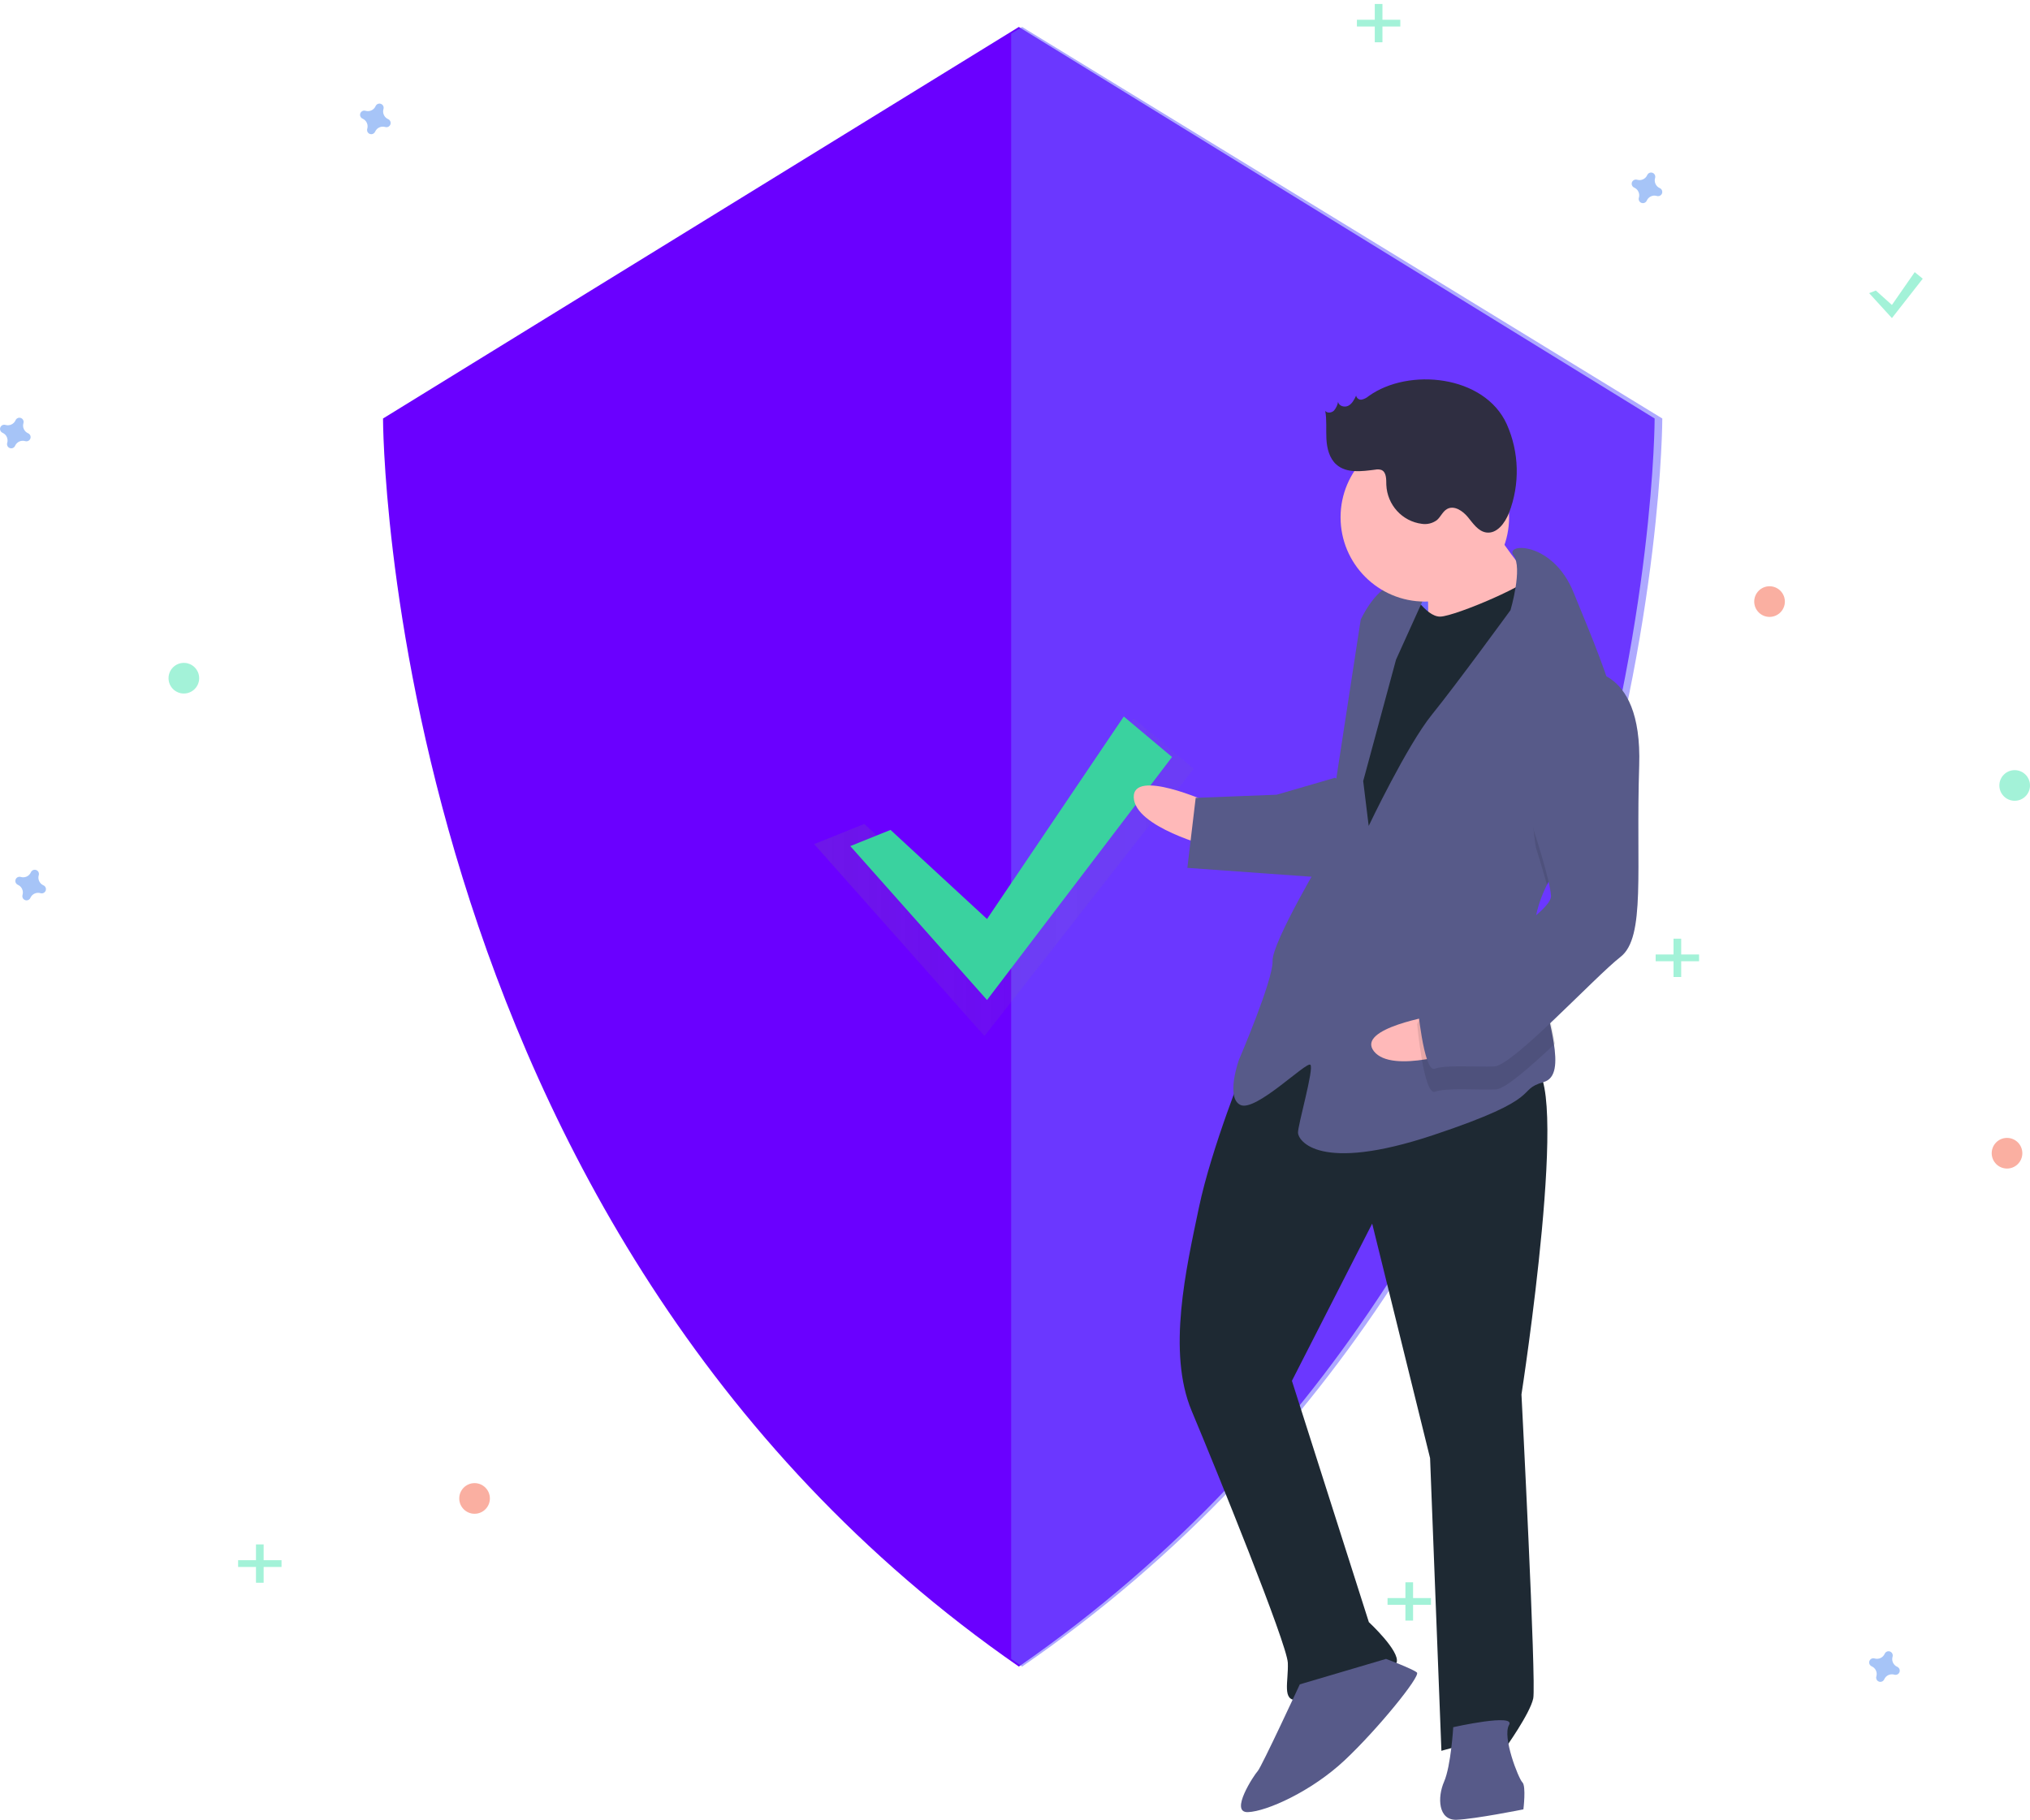
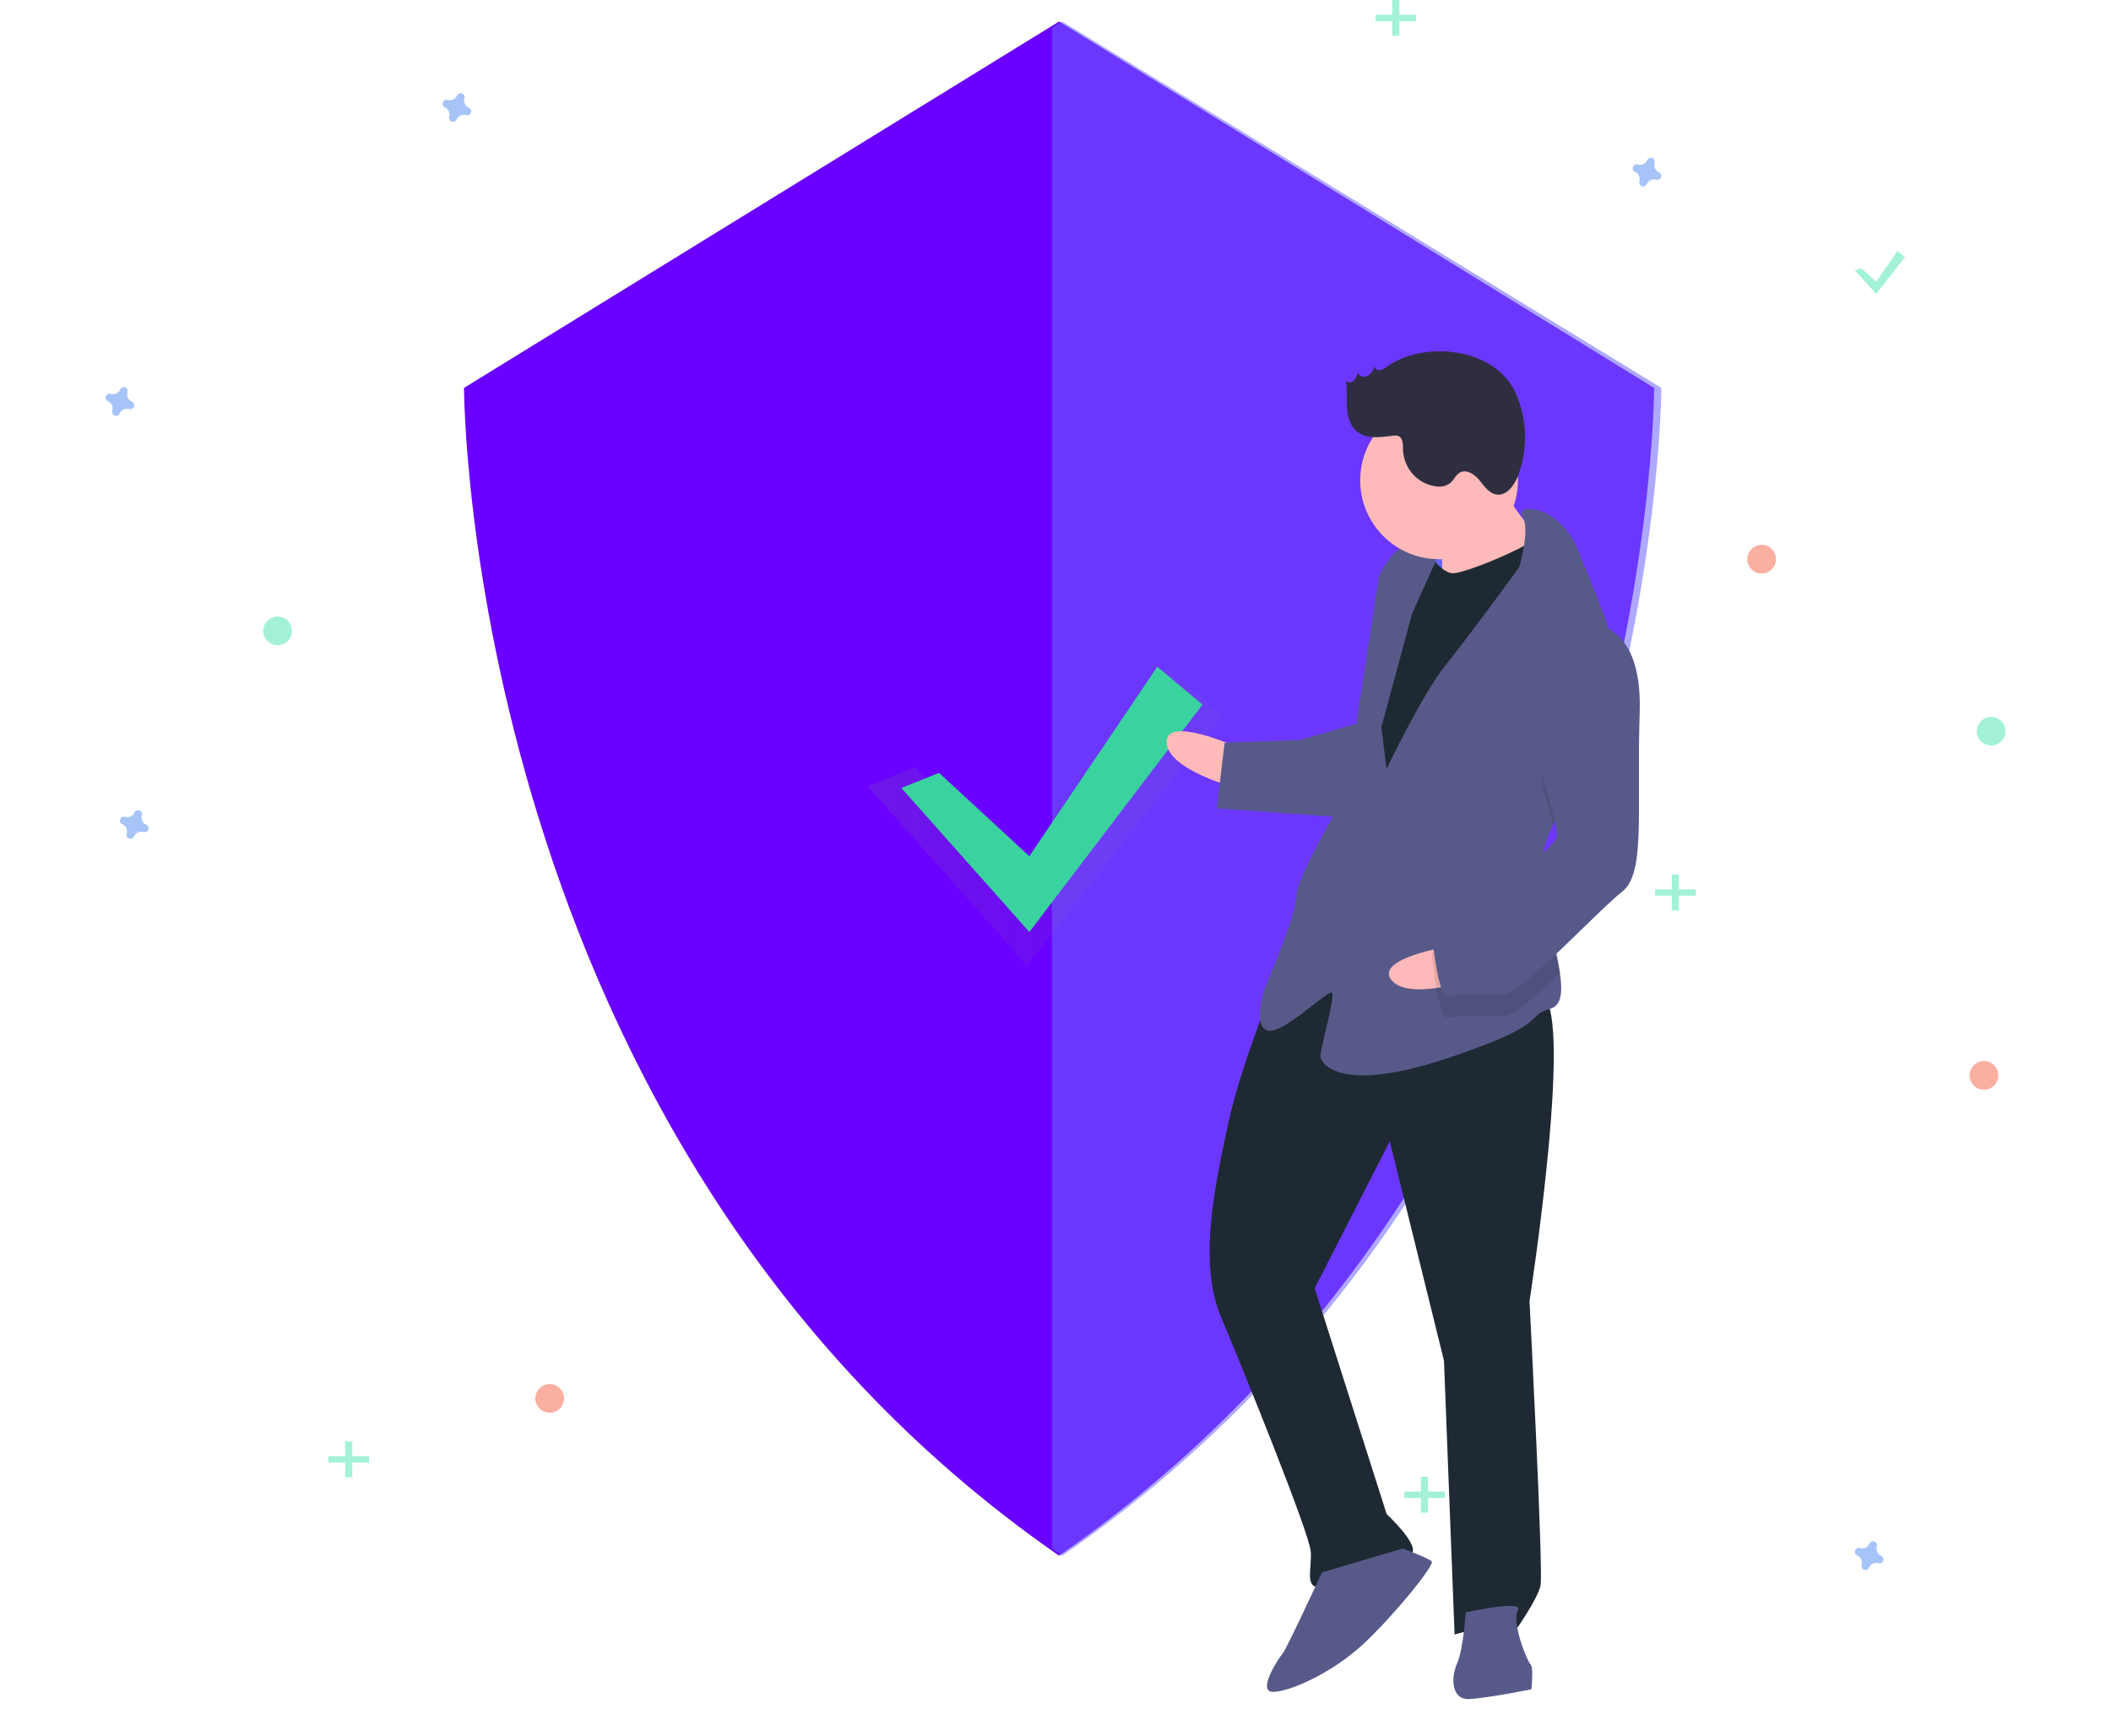
- <svg xmlns="http://www.w3.org/2000/svg" width="405" height="363" viewBox="0 0 405 363" fill="none">
-   <path d="M203.264 5.377L76.415 83.48C76.415 83.48 76.415 244.568 203.264 332.434C330.113 244.568 330.113 83.48 330.113 83.48L203.264 5.377Z" fill="#6A00FF" />
-   <path opacity="0.552" d="M203.92 5.377L201.736 6.712V330.91C202.461 331.42 203.186 331.929 203.92 332.434C331.642 244.568 331.642 83.48 331.642 83.48L203.92 5.377Z" fill="#6C63FF" />
+ <svg xmlns="http://www.w3.org/2000/svg" width="450" height="370" viewBox="0 0 450 370" fill="none">
+   <path d="M225.764 4.585L98.915 82.688C98.915 82.688 98.915 243.776 225.764 331.642C352.613 243.776 352.613 82.688 352.613 82.688L225.764 4.585Z" fill="#6A00FF" />
+   <path opacity="0.552" d="M226.42 4.585L224.236 5.92V330.118C224.961 330.628 225.686 331.137 226.42 331.642C354.142 243.776 354.142 82.688 354.142 82.688L226.42 4.585Z" fill="#6C63FF" />
  <g opacity="0.7">
-     <path d="M172.427 164.353L196.41 186.513L226.14 143.281L238.131 153.354L196.41 206.658L162.434 168.382L172.427 164.353Z" fill="url(#paint0_linear)" />
+     <path d="M194.927 163.561L218.91 185.721L248.64 142.489L260.631 152.562L218.91 205.866L184.934 167.59L194.927 163.561Z" fill="url(#paint0_linear)" />
  </g>
-   <path d="M177.665 165.543L196.922 183.315L224.202 142.924L233.83 151.003L196.922 199.472L169.642 168.775L177.665 165.543Z" fill="#3AD29F" />
-   <path opacity="0.5" d="M77.443 23.768C76.661 23.428 76.259 22.555 76.507 21.739C76.527 21.679 76.539 21.616 76.544 21.553C76.567 21.182 76.344 20.841 75.995 20.712C75.647 20.584 75.255 20.698 75.031 20.995C74.994 21.046 74.963 21.102 74.938 21.16C74.598 21.942 73.725 22.345 72.909 22.096C72.849 22.076 72.786 22.064 72.723 22.059C72.352 22.037 72.011 22.26 71.882 22.608C71.754 22.957 71.869 23.348 72.165 23.572C72.216 23.609 72.272 23.64 72.331 23.665C73.112 24.006 73.515 24.878 73.266 25.694C73.246 25.754 73.234 25.817 73.229 25.88C73.207 26.251 73.43 26.593 73.778 26.721C74.127 26.85 74.518 26.735 74.742 26.438C74.779 26.387 74.811 26.331 74.835 26.273C75.176 25.491 76.048 25.088 76.864 25.337C76.924 25.357 76.987 25.369 77.05 25.374C77.421 25.396 77.763 25.173 77.891 24.825C78.02 24.477 77.905 24.085 77.608 23.861C77.557 23.824 77.501 23.793 77.443 23.768Z" fill="#4D8AF0" />
-   <path opacity="0.5" d="M8.669 176.599C7.888 176.258 7.485 175.385 7.734 174.57C7.753 174.509 7.766 174.447 7.771 174.383C7.793 174.013 7.57 173.671 7.222 173.542C6.873 173.414 6.482 173.529 6.258 173.825C6.221 173.877 6.189 173.932 6.165 173.991C5.824 174.773 4.952 175.175 4.136 174.926C4.075 174.907 4.013 174.894 3.95 174.89C3.579 174.867 3.237 175.09 3.109 175.439C2.98 175.787 3.095 176.179 3.392 176.402C3.443 176.44 3.498 176.471 3.557 176.495C4.339 176.836 4.741 177.709 4.492 178.524C4.473 178.585 4.461 178.647 4.456 178.711C4.433 179.081 4.656 179.423 5.005 179.551C5.353 179.68 5.745 179.565 5.968 179.268C6.006 179.217 6.037 179.162 6.062 179.103C6.402 178.321 7.275 177.919 8.091 178.168C8.151 178.187 8.214 178.199 8.277 178.204C8.648 178.227 8.989 178.004 9.118 177.655C9.246 177.307 9.131 176.915 8.835 176.692C8.784 176.654 8.728 176.623 8.669 176.599Z" fill="#4D8AF0" />
-   <path opacity="0.5" d="M353.038 123.056C354.726 123.056 356.095 121.688 356.095 120C356.095 118.312 354.726 116.943 353.038 116.943C351.35 116.943 349.981 118.312 349.981 120C349.981 121.688 351.35 123.056 353.038 123.056Z" fill="#F55F44" />
-   <path opacity="0.5" d="M94.68 301.957C96.368 301.957 97.736 300.589 97.736 298.901C97.736 297.213 96.368 295.844 94.68 295.844C92.992 295.844 91.623 297.213 91.623 298.901C91.623 300.589 92.992 301.957 94.68 301.957Z" fill="#F55F44" />
-   <path opacity="0.5" d="M400.415 233.094C402.104 233.094 403.472 231.726 403.472 230.038C403.472 228.349 402.104 226.981 400.415 226.981C398.727 226.981 397.359 228.349 397.359 230.038C397.359 231.726 398.727 233.094 400.415 233.094Z" fill="#F55F44" />
-   <path opacity="0.5" d="M331.142 37.523C330.36 37.182 329.957 36.31 330.206 35.494C330.226 35.434 330.238 35.371 330.243 35.308C330.265 34.937 330.042 34.595 329.694 34.467C329.345 34.338 328.954 34.453 328.73 34.75C328.693 34.801 328.661 34.857 328.637 34.915C328.296 35.697 327.424 36.099 326.608 35.851C326.548 35.831 326.485 35.819 326.422 35.814C326.051 35.791 325.709 36.015 325.581 36.363C325.452 36.712 325.567 37.103 325.864 37.327C325.915 37.364 325.971 37.395 326.029 37.42C326.811 37.76 327.213 38.633 326.965 39.449C326.945 39.509 326.933 39.572 326.928 39.635C326.906 40.006 327.129 40.347 327.477 40.476C327.826 40.604 328.217 40.489 328.441 40.193C328.478 40.142 328.509 40.086 328.534 40.028C328.874 39.246 329.747 38.843 330.563 39.092C330.623 39.111 330.686 39.124 330.749 39.129C331.12 39.151 331.461 38.928 331.59 38.58C331.718 38.231 331.603 37.84 331.307 37.616C331.256 37.579 331.2 37.547 331.142 37.523Z" fill="#4D8AF0" />
-   <path opacity="0.5" d="M378.52 332.486C377.738 332.145 377.335 331.272 377.584 330.457C377.604 330.396 377.616 330.334 377.621 330.27C377.643 329.9 377.42 329.558 377.072 329.429C376.723 329.301 376.332 329.416 376.108 329.712C376.071 329.764 376.039 329.819 376.015 329.878C375.674 330.66 374.802 331.062 373.986 330.813C373.926 330.794 373.863 330.782 373.8 330.777C373.429 330.754 373.087 330.977 372.959 331.326C372.83 331.674 372.945 332.066 373.242 332.289C373.293 332.327 373.349 332.358 373.407 332.382C374.189 332.723 374.591 333.596 374.343 334.411C374.323 334.472 374.311 334.534 374.306 334.598C374.284 334.968 374.507 335.31 374.855 335.438C375.203 335.567 375.595 335.452 375.819 335.155C375.856 335.104 375.887 335.049 375.912 334.99C376.252 334.208 377.125 333.806 377.941 334.055C378.001 334.074 378.064 334.086 378.127 334.091C378.498 334.114 378.839 333.891 378.968 333.542C379.096 333.194 378.981 332.802 378.685 332.579C378.634 332.541 378.578 332.51 378.52 332.486Z" fill="#4D8AF0" />
-   <path opacity="0.5" d="M5.613 86.429C4.831 86.088 4.429 85.216 4.677 84.4C4.697 84.339 4.709 84.277 4.714 84.213C4.736 83.843 4.513 83.501 4.165 83.373C3.816 83.244 3.425 83.359 3.201 83.656C3.164 83.707 3.133 83.762 3.108 83.821C2.768 84.603 1.895 85.005 1.079 84.756C1.019 84.737 0.956 84.725 0.893 84.72C0.522 84.697 0.181 84.92 0.052 85.269C-0.076 85.617 0.039 86.009 0.335 86.232C0.386 86.27 0.442 86.301 0.5 86.325C1.282 86.666 1.685 87.539 1.436 88.354C1.416 88.415 1.404 88.477 1.399 88.541C1.377 88.911 1.6 89.253 1.948 89.382C2.297 89.51 2.688 89.395 2.912 89.099C2.949 89.047 2.981 88.992 3.005 88.933C3.346 88.151 4.218 87.749 5.034 87.998C5.094 88.017 5.157 88.029 5.22 88.034C5.591 88.057 5.933 87.834 6.061 87.485C6.19 87.137 6.075 86.745 5.778 86.522C5.727 86.484 5.671 86.453 5.613 86.429Z" fill="#4D8AF0" />
-   <path opacity="0.5" d="M36.68 138.339C38.368 138.339 39.736 136.971 39.736 135.283C39.736 133.595 38.368 132.226 36.68 132.226C34.992 132.226 33.623 133.595 33.623 135.283C33.623 136.971 34.992 138.339 36.68 138.339Z" fill="#47E6B1" />
-   <path opacity="0.5" d="M401.943 159.736C403.631 159.736 405 158.367 405 156.679C405 154.991 403.631 153.622 401.943 153.622C400.255 153.622 398.887 154.991 398.887 156.679C398.887 158.367 400.255 159.736 401.943 159.736Z" fill="#47E6B1" />
+   <path d="M200.165 164.751L219.422 182.523L246.702 142.132L256.33 150.21L219.422 198.679L192.142 167.983L200.165 164.751Z" fill="#3AD29F" />
+   <path opacity="0.5" d="M99.943 22.976C99.161 22.636 98.759 21.763 99.007 20.947C99.027 20.887 99.039 20.824 99.044 20.761C99.067 20.39 98.844 20.049 98.495 19.92C98.147 19.791 97.755 19.907 97.531 20.203C97.494 20.254 97.463 20.31 97.438 20.368C97.098 21.15 96.225 21.553 95.409 21.304C95.349 21.284 95.286 21.272 95.223 21.267C94.852 21.245 94.511 21.468 94.382 21.816C94.254 22.165 94.369 22.556 94.665 22.78C94.716 22.817 94.772 22.849 94.831 22.873C95.612 23.213 96.015 24.086 95.766 24.902C95.746 24.962 95.734 25.025 95.729 25.088C95.707 25.459 95.93 25.8 96.278 25.929C96.627 26.058 97.018 25.943 97.242 25.646C97.279 25.595 97.311 25.539 97.335 25.481C97.676 24.699 98.548 24.297 99.364 24.545C99.424 24.565 99.487 24.577 99.55 24.582C99.921 24.604 100.263 24.381 100.391 24.033C100.52 23.684 100.405 23.293 100.108 23.069C100.057 23.032 100.001 23.001 99.943 22.976Z" fill="#4D8AF0" />
+   <path opacity="0.5" d="M31.169 175.806C30.387 175.466 29.985 174.593 30.234 173.777C30.253 173.717 30.266 173.655 30.27 173.591C30.293 173.221 30.07 172.879 29.722 172.75C29.373 172.622 28.982 172.737 28.758 173.033C28.721 173.085 28.689 173.14 28.665 173.199C28.324 173.981 27.452 174.383 26.636 174.134C26.576 174.115 26.513 174.102 26.45 174.098C26.079 174.075 25.737 174.298 25.609 174.647C25.48 174.995 25.595 175.386 25.892 175.61C25.943 175.648 25.998 175.679 26.057 175.703C26.839 176.044 27.241 176.916 26.992 177.732C26.973 177.793 26.961 177.855 26.956 177.918C26.933 178.289 27.157 178.631 27.505 178.759C27.853 178.888 28.245 178.773 28.468 178.476C28.506 178.425 28.537 178.37 28.562 178.311C28.902 177.529 29.775 177.127 30.591 177.376C30.651 177.395 30.713 177.407 30.777 177.412C31.148 177.435 31.489 177.212 31.618 176.863C31.746 176.515 31.631 176.123 31.335 175.9C31.284 175.862 31.228 175.831 31.169 175.806Z" fill="#4D8AF0" />
+   <path opacity="0.5" d="M375.538 122.264C377.226 122.264 378.595 120.896 378.595 119.208C378.595 117.52 377.226 116.151 375.538 116.151C373.85 116.151 372.481 117.52 372.481 119.208C372.481 120.896 373.85 122.264 375.538 122.264Z" fill="#F55F44" />
+   <path opacity="0.5" d="M117.18 301.165C118.868 301.165 120.236 299.797 120.236 298.109C120.236 296.421 118.868 295.052 117.18 295.052C115.492 295.052 114.123 296.421 114.123 298.109C114.123 299.797 115.492 301.165 117.18 301.165Z" fill="#F55F44" />
+   <path opacity="0.5" d="M422.915 232.302C424.604 232.302 425.972 230.934 425.972 229.246C425.972 227.557 424.604 226.189 422.915 226.189C421.227 226.189 419.859 227.557 419.859 229.246C419.859 230.934 421.227 232.302 422.915 232.302Z" fill="#F55F44" />
+   <path opacity="0.5" d="M353.642 36.731C352.86 36.39 352.457 35.518 352.706 34.702C352.726 34.642 352.738 34.579 352.743 34.516C352.765 34.145 352.542 33.803 352.194 33.675C351.845 33.546 351.454 33.661 351.23 33.958C351.193 34.009 351.161 34.065 351.137 34.123C350.796 34.905 349.924 35.307 349.108 35.059C349.048 35.039 348.985 35.027 348.922 35.022C348.551 34.999 348.209 35.222 348.081 35.571C347.952 35.919 348.067 36.311 348.364 36.535C348.415 36.572 348.471 36.603 348.529 36.628C349.311 36.968 349.713 37.841 349.465 38.657C349.445 38.717 349.433 38.78 349.428 38.843C349.406 39.214 349.629 39.555 349.977 39.684C350.326 39.812 350.717 39.697 350.941 39.401C350.978 39.349 351.009 39.294 351.034 39.236C351.374 38.454 352.247 38.051 353.063 38.3C353.123 38.319 353.186 38.332 353.249 38.337C353.62 38.359 353.961 38.136 354.09 37.788C354.218 37.439 354.103 37.048 353.807 36.824C353.756 36.787 353.7 36.755 353.642 36.731Z" fill="#4D8AF0" />
+   <path opacity="0.5" d="M401.02 331.693C400.238 331.353 399.835 330.48 400.084 329.664C400.104 329.604 400.116 329.542 400.121 329.478C400.143 329.108 399.92 328.766 399.572 328.637C399.223 328.509 398.832 328.624 398.608 328.92C398.571 328.972 398.539 329.027 398.515 329.086C398.174 329.868 397.302 330.27 396.486 330.021C396.426 330.002 396.363 329.989 396.3 329.985C395.929 329.962 395.587 330.185 395.459 330.533C395.33 330.882 395.445 331.273 395.742 331.497C395.793 331.534 395.849 331.566 395.907 331.59C396.689 331.931 397.091 332.803 396.843 333.619C396.823 333.68 396.811 333.742 396.806 333.805C396.784 334.176 397.007 334.518 397.355 334.646C397.703 334.775 398.095 334.66 398.319 334.363C398.356 334.312 398.387 334.257 398.412 334.198C398.752 333.416 399.625 333.014 400.441 333.263C400.501 333.282 400.564 333.294 400.627 333.299C400.998 333.322 401.339 333.099 401.468 332.75C401.596 332.402 401.481 332.01 401.185 331.787C401.134 331.749 401.078 331.718 401.02 331.693Z" fill="#4D8AF0" />
+   <path opacity="0.5" d="M28.113 85.637C27.331 85.296 26.928 84.423 27.177 83.608C27.197 83.547 27.209 83.485 27.214 83.421C27.236 83.051 27.013 82.709 26.665 82.581C26.317 82.452 25.925 82.567 25.701 82.864C25.664 82.915 25.633 82.97 25.608 83.029C25.268 83.811 24.395 84.213 23.579 83.964C23.519 83.945 23.456 83.933 23.393 83.928C23.022 83.905 22.681 84.128 22.552 84.477C22.424 84.825 22.538 85.217 22.835 85.44C22.886 85.478 22.942 85.509 23 85.533C23.782 85.874 24.185 86.747 23.936 87.562C23.916 87.623 23.904 87.685 23.899 87.749C23.877 88.119 24.1 88.461 24.448 88.59C24.797 88.718 25.188 88.603 25.412 88.307C25.449 88.255 25.48 88.2 25.505 88.141C25.846 87.359 26.718 86.957 27.534 87.206C27.594 87.225 27.657 87.237 27.72 87.242C28.091 87.265 28.433 87.042 28.561 86.693C28.69 86.345 28.575 85.953 28.278 85.73C28.227 85.692 28.171 85.661 28.113 85.637Z" fill="#4D8AF0" />
+   <path opacity="0.5" d="M59.18 137.547C60.868 137.547 62.236 136.179 62.236 134.491C62.236 132.803 60.868 131.434 59.18 131.434C57.492 131.434 56.123 132.803 56.123 134.491C56.123 136.179 57.492 137.547 59.18 137.547Z" fill="#47E6B1" />
+   <path opacity="0.5" d="M424.443 158.944C426.131 158.944 427.5 157.575 427.5 155.887C427.5 154.199 426.131 152.83 424.443 152.83C422.755 152.83 421.387 154.199 421.387 155.887C421.387 157.575 422.755 158.944 424.443 158.944Z" fill="#47E6B1" />
  <g opacity="0.5">
-     <rect x="274.279" y="0.792" width="1.528" height="7.642" fill="#47E6B1" />
-     <path d="M279.374 3.939V5.287H270.714V3.939L279.374 3.939Z" fill="#47E6B1" />
+     <rect x="296.779" width="1.528" height="7.642" fill="#47E6B1" />
+     <path d="M301.874 3.147V4.495H293.214V3.147L301.874 3.147Z" fill="#47E6B1" />
  </g>
  <g opacity="0.5">
-     <rect x="280.391" y="315.623" width="1.528" height="7.642" fill="#47E6B1" />
-     <path d="M285.487 318.769V320.118H276.826V318.769H285.487Z" fill="#47E6B1" />
+     <rect x="302.891" y="314.831" width="1.528" height="7.642" fill="#47E6B1" />
+     <path d="M307.987 317.977V319.325H299.327V317.977H307.987Z" fill="#47E6B1" />
  </g>
  <g opacity="0.5">
-     <rect x="51.071" y="308.071" width="1.528" height="7.642" fill="#47E6B1" />
-     <path d="M56.166 311.217V312.566H47.505V311.217H56.166Z" fill="#47E6B1" />
+     <rect x="73.571" y="307.279" width="1.528" height="7.642" fill="#47E6B1" />
+     <path d="M78.666 310.425V311.773H70.005V310.425H78.666Z" fill="#47E6B1" />
  </g>
  <g opacity="0.5">
-     <rect x="333.881" y="187.245" width="1.528" height="7.642" fill="#47E6B1" />
-     <path d="M338.977 190.392V191.74H330.316V190.392H338.977Z" fill="#47E6B1" />
+     <rect x="356.381" y="186.453" width="1.528" height="7.642" fill="#47E6B1" />
+     <path d="M361.477 189.6V190.948H352.816V189.6H361.477Z" fill="#47E6B1" />
  </g>
-   <path opacity="0.5" d="M374.244 57.951L377.453 60.832L382 54.283L383.605 55.593L377.453 63.453L372.907 58.475L374.244 57.951Z" fill="#47E6B1" />
-   <path d="M277.587 113.867L288.054 113.461L288.576 126.938L278.109 127.344L277.587 113.867Z" fill="#6C63FF" />
-   <path d="M241.108 160.023C241.108 160.023 225.949 153.167 226.192 159.088C226.434 165.01 241.472 168.905 241.472 168.905L241.108 160.023Z" fill="#FFB9B9" />
-   <path d="M248.551 212.071C248.551 212.071 241.71 228.829 239.183 240.922C236.655 253.015 232.806 269.657 237.757 281.459C242.709 293.262 256.786 327.95 256.931 331.693C257.076 335.435 255.726 339.236 258.717 339.12C261.709 339.004 277.989 333.874 278.65 331.599C279.311 329.325 273.095 323.569 273.095 323.569L257.748 275.436L273.761 244.078L285.311 290.859L287.573 349.245C287.573 349.245 298.675 345.816 300.287 348.752C300.287 348.752 305.262 341.812 305.893 338.789C306.525 335.765 303.544 278.156 303.544 278.156C303.544 278.156 313.735 212.539 305.508 212.859C297.281 213.178 265.057 193.438 248.551 212.071Z" fill="#1E2933" />
-   <path d="M259.321 335.985C259.321 335.985 251.654 352.512 250.928 353.277C250.202 354.043 245.205 361.613 248.983 361.47C252.762 361.327 261.682 357.299 268.248 351.146C274.814 344.993 283.472 334.333 282.687 333.625C281.902 332.916 276.525 330.906 276.525 330.906L259.321 335.985Z" fill="#575A89" />
-   <path d="M289.932 344.528C289.932 344.528 289.478 352.253 288.108 355.391C286.738 358.528 286.911 363.146 290.623 362.996C294.335 362.847 303.93 360.92 303.93 360.92C303.93 360.92 304.5 356.273 303.728 355.533C302.957 354.794 299.671 346.448 301.069 344.08C302.468 341.712 289.932 344.528 289.932 344.528Z" fill="#575A89" />
-   <path d="M295.273 101.66C295.273 101.66 303.359 113.79 306.512 116.598C309.664 119.405 300.796 125.586 300.796 125.586L284.923 127.641C284.923 127.641 285.123 113.739 284.305 112.307C283.488 110.875 295.273 101.66 295.273 101.66Z" fill="#FFB9B9" />
-   <path d="M281.127 117.285C281.127 117.285 284.37 123.112 287.379 122.997C290.389 122.881 305.954 116.335 306.619 114.078C307.283 111.821 311.774 130.245 311.774 130.245L273.687 196.415L264.397 190.076L268.898 151.225L272.596 130.257L281.127 117.285Z" fill="#1E2933" />
-   <path d="M308.445 176.862C306.935 180.021 305.992 183.316 306.123 186.689C306.128 186.839 306.134 186.988 306.147 187.138C306.506 194.06 309.056 202.066 309.971 207.888C310.634 212.064 310.445 215.113 308.001 215.829C302.076 217.557 308.865 218.792 285.942 226.422C263.018 234.053 259.018 227.466 258.96 225.971C258.902 224.475 262.206 213.111 261.429 212.392C260.652 211.673 250.559 221.802 247.509 220.422C244.46 219.042 247.161 211.447 247.161 211.447C247.161 211.447 254.031 195.451 253.886 191.711C253.741 187.972 264.293 170.334 264.293 170.334L271.469 123.615C271.469 123.615 274.229 117.516 277.939 116.623C281.65 115.73 284.728 117.858 284.728 117.858L278.519 131.581L271.968 155.805L273.064 164.751C273.064 164.751 280.682 148.725 285.685 142.539C290.688 136.353 301.356 121.707 301.356 121.707C301.356 121.707 303.846 113.304 301.966 110.792C300.086 108.274 309.808 107.896 313.954 118.222C316.151 123.695 319.718 131.856 321.953 139.455C323.944 146.186 324.885 152.479 322.912 156.076C319.897 161.571 312.312 168.794 308.445 176.862Z" fill="#575A89" />
-   <path opacity="0.1" d="M322.924 155.513C319.946 161.074 312.454 168.383 308.635 176.547C307.637 172.865 306.42 169.055 306.42 169.055C306.42 169.055 301.752 143.468 315.559 136.855C317.847 136.628 320.135 137.283 321.977 138.692C323.944 145.504 324.873 151.873 322.924 155.513Z" fill="black" />
-   <path d="M266.317 155.151L254.69 158.526L238.548 159.15L236.887 173.116L263.416 175.019C263.416 175.019 270.042 156.47 266.317 155.151Z" fill="#575A89" />
-   <path d="M286.436 202.528C286.436 202.528 270.461 205.078 274.107 209.702C277.753 214.327 291.906 209.465 291.906 209.465L286.436 202.528Z" fill="#FFB9B9" />
-   <path opacity="0.1" d="M306.371 187.245C306.734 194.224 309.319 202.296 310.246 208.166C305.127 212.986 300.26 217.237 298.425 217.308C294.635 217.454 288.542 216.934 286.297 217.775C284.053 218.617 282.736 204.319 282.736 204.319C282.736 204.319 284.076 199.736 290.052 197.239C294.085 195.551 301.817 190.97 306.371 187.245Z" fill="black" />
-   <path d="M315.14 133.805C315.14 133.805 327.71 131.826 327.031 152.722C326.352 173.618 328.356 186.957 323.3 190.88C318.245 194.804 301.824 212.585 298.11 212.729C294.396 212.873 288.425 212.36 286.226 213.191C284.026 214.022 282.736 199.91 282.736 199.91C282.736 199.91 284.049 195.387 289.905 192.923C295.76 190.46 309.556 181.725 309.441 178.748C309.326 175.771 305.951 165.467 305.951 165.467C305.951 165.467 301.258 140.307 315.14 133.805Z" fill="#575A89" />
-   <path d="M284.264 120C293.549 120 301.076 112.473 301.076 103.188C301.076 93.904 293.549 86.377 284.264 86.377C274.98 86.377 267.453 93.904 267.453 103.188C267.453 112.473 274.98 120 284.264 120Z" fill="#FFB9B9" />
-   <path d="M273.059 79.012C272.667 79.355 272.197 79.594 271.691 79.709C271.162 79.804 270.657 79.449 270.559 78.914C270.187 79.697 269.767 80.531 269.007 80.933C268.247 81.335 267.071 80.998 266.962 80.136C266.851 80.791 266.565 81.402 266.136 81.904C265.664 82.36 264.809 82.475 264.397 81.963C264.73 83.808 264.524 85.706 264.629 87.578C264.734 89.451 265.226 91.436 266.621 92.668C268.656 94.464 271.715 94.021 274.392 93.68C274.796 93.594 275.216 93.618 275.609 93.748C276.612 94.181 276.566 95.596 276.58 96.7C276.748 100.703 279.743 103.996 283.663 104.491C284.725 104.657 285.809 104.389 286.676 103.745C287.436 103.092 287.824 102.027 288.695 101.536C290.111 100.738 291.829 101.902 292.865 103.166C293.9 104.43 294.921 105.985 296.525 106.216C298.647 106.522 300.263 104.329 301.056 102.31C303.266 96.592 303.105 90.212 300.61 84.616C296.179 74.822 281.046 73.273 273.059 79.012Z" fill="#2F2E41" />
+   <path opacity="0.5" d="M396.744 57.159L399.953 60.04L404.5 53.491L406.105 54.801L399.953 62.66L395.407 57.683L396.744 57.159Z" fill="#47E6B1" />
+   <path d="M300.087 113.075L310.554 112.669L311.076 126.146L300.609 126.552L300.087 113.075Z" fill="#6C63FF" />
+   <path d="M263.608 159.231C263.608 159.231 248.449 152.375 248.692 158.296C248.934 164.218 263.972 168.113 263.972 168.113L263.608 159.231Z" fill="#FFB9B9" />
+   <path d="M271.051 211.279C271.051 211.279 264.21 228.037 261.683 240.13C259.155 252.222 255.306 268.865 260.257 280.667C265.209 292.47 279.286 327.158 279.431 330.901C279.576 334.643 278.226 338.444 281.217 338.328C284.209 338.212 300.489 333.082 301.15 330.807C301.811 328.533 295.595 322.777 295.595 322.777L280.248 274.644L296.261 243.286L307.811 290.067L310.073 348.453C310.073 348.453 321.175 345.024 322.787 347.96C322.787 347.96 327.762 341.02 328.393 337.996C329.025 334.973 326.044 277.364 326.044 277.364C326.044 277.364 336.235 211.747 328.008 212.067C319.781 212.386 287.557 192.646 271.051 211.279Z" fill="#1E2933" />
+   <path d="M281.821 335.193C281.821 335.193 274.154 351.72 273.428 352.485C272.702 353.251 267.705 360.82 271.483 360.678C275.262 360.535 284.182 356.507 290.748 350.354C297.314 344.201 305.972 333.541 305.187 332.833C304.402 332.124 299.025 330.114 299.025 330.114L281.821 335.193Z" fill="#575A89" />
+   <path d="M312.432 343.736C312.432 343.736 311.978 351.461 310.608 354.599C309.238 357.736 309.411 362.354 313.123 362.205C316.835 362.055 326.43 360.128 326.43 360.128C326.43 360.128 327 355.481 326.228 354.742C325.457 354.002 322.171 345.656 323.569 343.288C324.968 340.92 312.432 343.736 312.432 343.736Z" fill="#575A89" />
+   <path d="M317.773 100.868C317.773 100.868 325.859 112.998 329.012 115.805C332.164 118.613 323.296 124.794 323.296 124.794L307.423 126.849C307.423 126.849 307.623 112.947 306.805 111.515C305.988 110.083 317.773 100.868 317.773 100.868Z" fill="#FFB9B9" />
+   <path d="M303.627 116.493C303.627 116.493 306.87 122.32 309.879 122.205C312.889 122.089 328.454 115.543 329.119 113.286C329.783 111.029 334.274 129.453 334.274 129.453L296.187 195.623L286.897 189.284L291.398 150.433L295.096 129.465L303.627 116.493Z" fill="#1E2933" />
+   <path d="M330.945 176.07C329.435 179.229 328.492 182.524 328.623 185.897C328.628 186.047 328.634 186.196 328.647 186.346C329.006 193.268 331.556 201.274 332.471 207.096C333.134 211.272 332.945 214.321 330.501 215.037C324.576 216.765 331.365 218 308.442 225.63C285.518 233.261 281.518 226.674 281.46 225.178C281.402 223.683 284.706 212.319 283.929 211.6C283.152 210.881 273.059 221.01 270.009 219.63C266.96 218.25 269.661 210.655 269.661 210.655C269.661 210.655 276.531 194.659 276.386 190.919C276.241 187.18 286.793 169.542 286.793 169.542L293.969 122.823C293.969 122.823 296.729 116.724 300.439 115.831C304.15 114.938 307.228 117.066 307.228 117.066L301.019 130.789L294.468 155.013L295.564 163.959C295.564 163.959 303.182 147.933 308.185 141.747C313.188 135.561 323.856 120.915 323.856 120.915C323.856 120.915 326.346 112.512 324.466 110C322.586 107.481 332.308 107.104 336.454 117.43C338.651 122.903 342.218 131.064 344.453 138.663C346.444 145.394 347.385 151.687 345.412 155.284C342.397 160.779 334.812 168.002 330.945 176.07Z" fill="#575A89" />
+   <path opacity="0.1" d="M345.424 154.721C342.446 160.282 334.954 167.591 331.135 175.755C330.137 172.073 328.92 168.263 328.92 168.263C328.92 168.263 324.252 142.676 338.059 136.063C340.347 135.836 342.635 136.491 344.477 137.9C346.444 144.712 347.373 151.081 345.424 154.721Z" fill="black" />
+   <path d="M288.817 154.359L277.19 157.734L261.048 158.358L259.387 172.324L285.916 174.227C285.916 174.227 292.542 155.678 288.817 154.359Z" fill="#575A89" />
+   <path d="M308.936 201.736C308.936 201.736 292.961 204.286 296.607 208.91C300.253 213.535 314.406 208.673 314.406 208.673L308.936 201.736Z" fill="#FFB9B9" />
+   <path opacity="0.1" d="M328.871 186.453C329.234 193.433 331.819 201.504 332.746 207.374C327.627 212.194 322.76 216.445 320.925 216.516C317.135 216.662 311.042 216.142 308.797 216.983C306.553 217.825 305.236 203.527 305.236 203.527C305.236 203.527 306.576 198.944 312.552 196.448C316.585 194.759 324.317 190.178 328.871 186.453Z" fill="black" />
+   <path d="M337.64 133.013C337.64 133.013 350.21 131.033 349.531 151.93C348.852 172.826 350.856 186.165 345.8 190.088C340.745 194.012 324.324 211.793 320.61 211.937C316.896 212.081 310.925 211.568 308.726 212.399C306.526 213.23 305.236 199.118 305.236 199.118C305.236 199.118 306.549 194.595 312.405 192.131C318.26 189.668 332.056 180.933 331.941 177.956C331.826 174.979 328.451 164.675 328.451 164.675C328.451 164.675 323.758 139.515 337.64 133.013Z" fill="#575A89" />
+   <path d="M306.764 119.208C316.049 119.208 323.576 111.681 323.576 102.396C323.576 93.112 316.049 85.585 306.764 85.585C297.48 85.585 289.953 93.112 289.953 102.396C289.953 111.681 297.48 119.208 306.764 119.208Z" fill="#FFB9B9" />
+   <path d="M295.559 78.22C295.167 78.563 294.697 78.802 294.191 78.917C293.662 79.012 293.157 78.657 293.059 78.122C292.687 78.905 292.267 79.739 291.507 80.141C290.747 80.543 289.571 80.206 289.462 79.344C289.351 79.999 289.065 80.61 288.636 81.112C288.164 81.568 287.309 81.683 286.897 81.171C287.23 83.016 287.024 84.913 287.129 86.786C287.234 88.659 287.726 90.644 289.121 91.876C291.156 93.672 294.215 93.229 296.892 92.888C297.296 92.802 297.716 92.826 298.109 92.956C299.112 93.389 299.066 94.804 299.08 95.908C299.248 99.911 302.243 103.204 306.163 103.699C307.225 103.865 308.309 103.597 309.176 102.953C309.936 102.3 310.324 101.235 311.195 100.744C312.611 99.946 314.329 101.11 315.365 102.374C316.4 103.638 317.421 105.193 319.025 105.424C321.147 105.73 322.763 103.537 323.556 101.518C325.766 95.8 325.605 89.42 323.11 83.824C318.679 74.03 303.546 72.481 295.559 78.22Z" fill="#2F2E41" />
  <defs>
-     <linearGradient id="paint0_linear" x1="162.434" y1="206.659" x2="238.131" y2="206.659" gradientUnits="userSpaceOnUse">
+     <linearGradient id="paint0_linear" x1="184.934" y1="205.867" x2="260.631" y2="205.867" gradientUnits="userSpaceOnUse">
      <stop stop-color="#808080" stop-opacity="0.25" />
      <stop offset="0.535" stop-color="#808080" stop-opacity="0.12" />
      <stop offset="1" stop-color="#808080" stop-opacity="0.1" />
    </linearGradient>
  </defs>
</svg>
